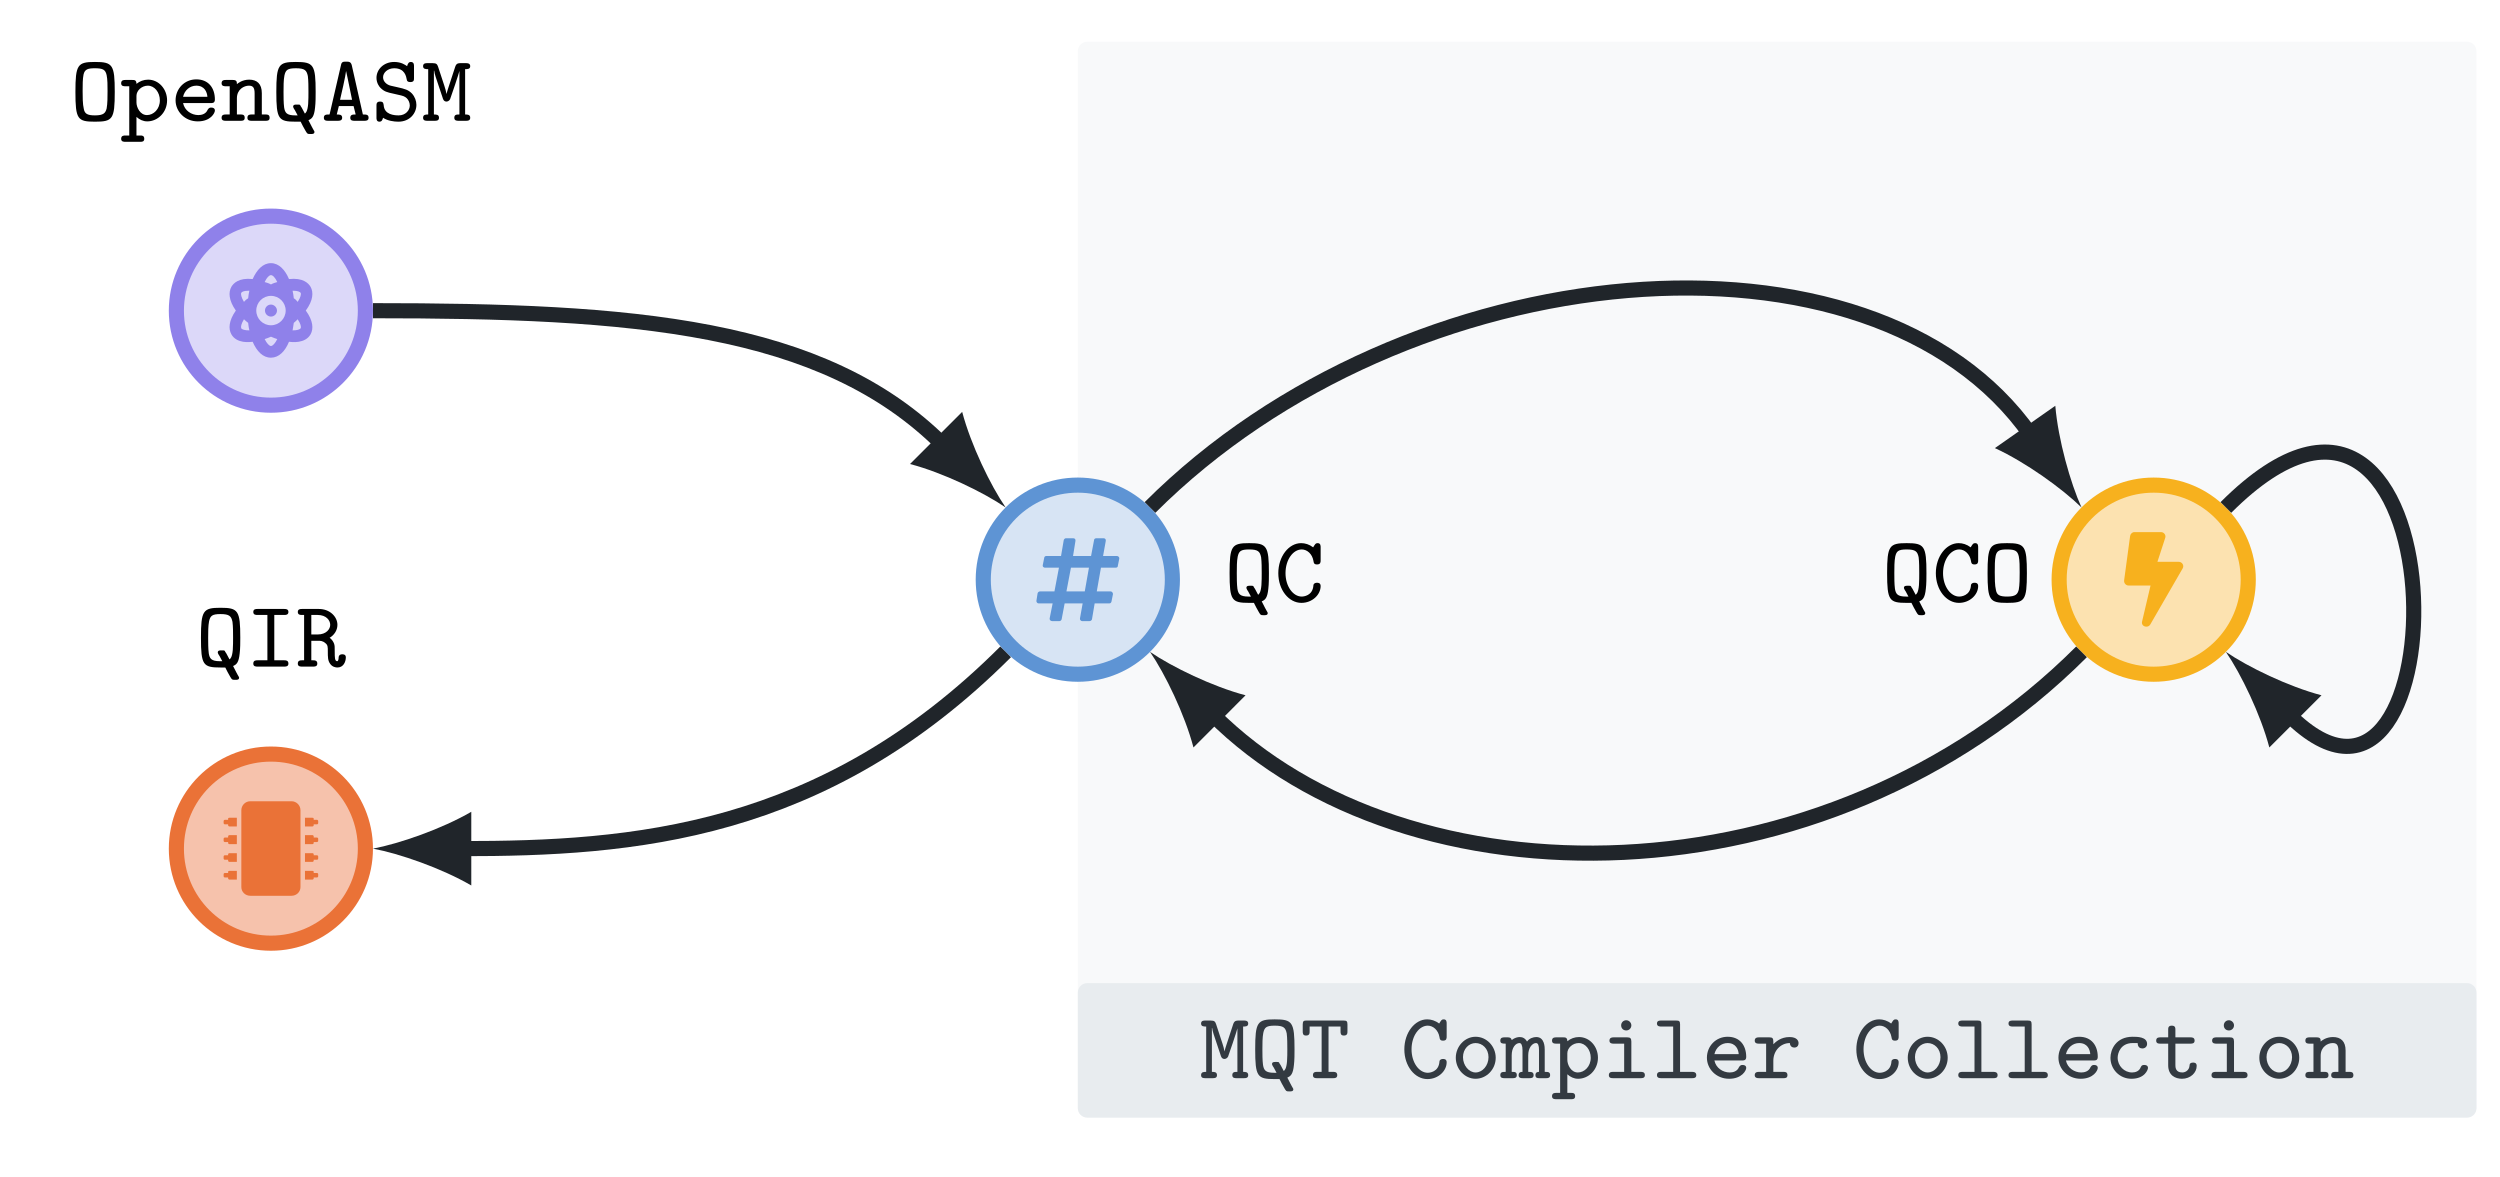
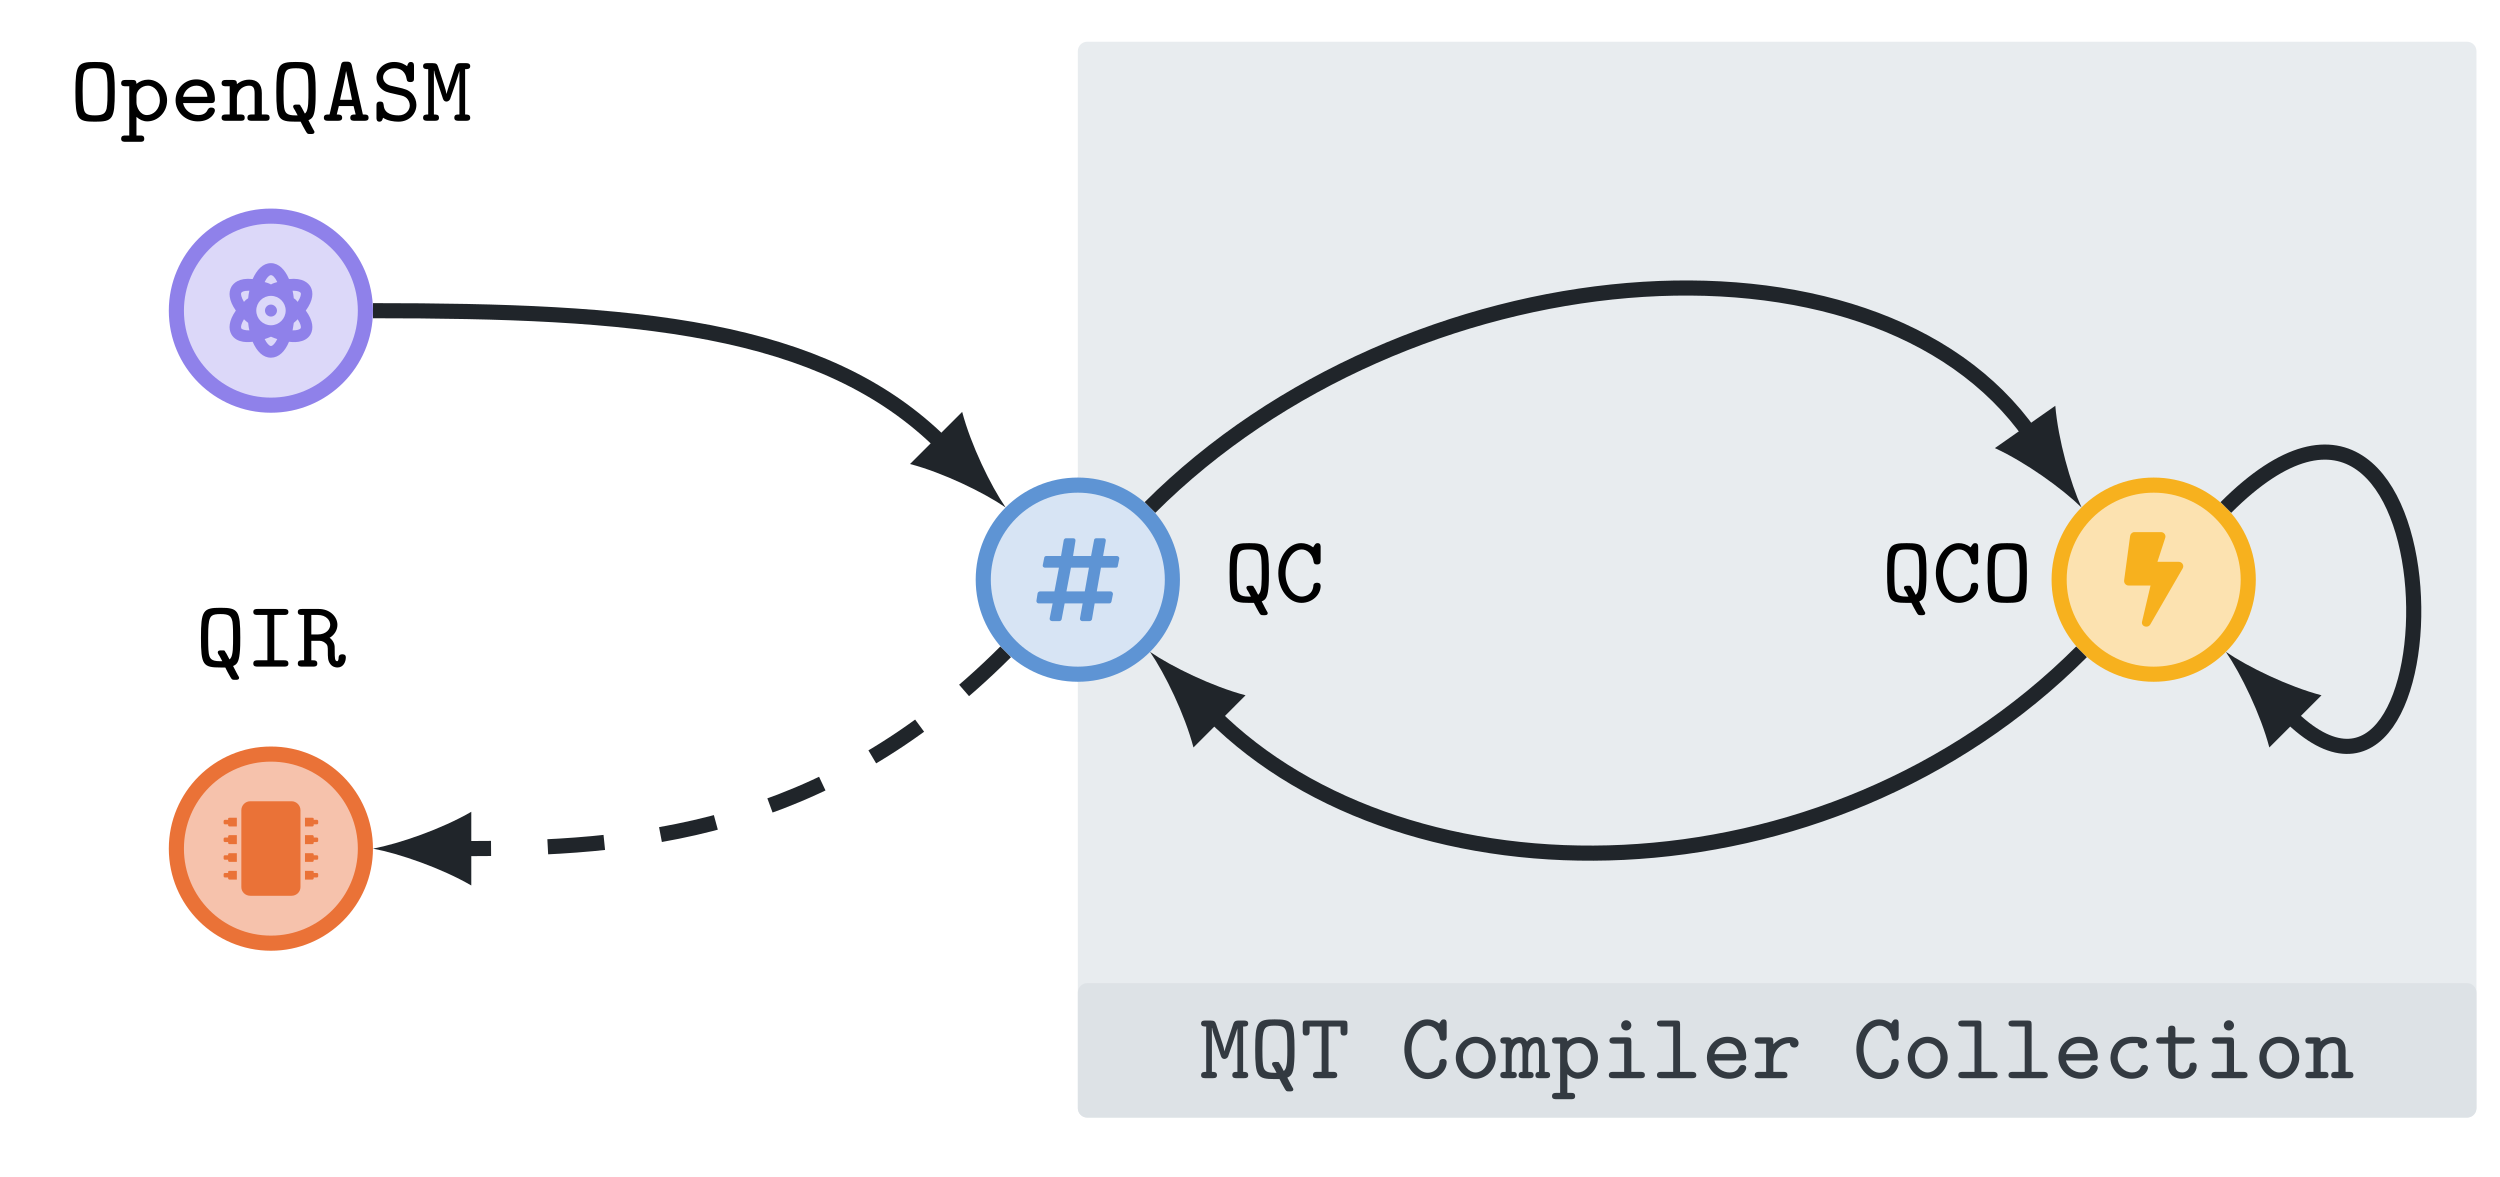
<svg xmlns="http://www.w3.org/2000/svg" xmlns:xlink="http://www.w3.org/1999/xlink" width="130.127pt" height="61.242pt" viewBox="0 0 130.127 61.242">
  <defs>
    <g>
      <g id="glyph-0-0">
        <path d="M 1.469 -1.953 C 1.469 -1.938 1.328 -1.547 1.297 -1.391 C 1.266 -1.547 1.25 -1.625 1.188 -1.812 L 0.859 -2.812 C 0.812 -2.938 0.781 -3 0.578 -3 L 0.297 -3 C 0.219 -3 0.078 -3 0.078 -2.844 C 0.078 -2.688 0.219 -2.688 0.344 -2.688 L 0.344 -0.328 C 0.219 -0.328 0.078 -0.328 0.078 -0.156 C 0.078 0 0.219 0 0.297 0 L 0.688 0 C 0.766 0 0.906 0 0.906 -0.156 C 0.906 -0.328 0.766 -0.328 0.641 -0.328 L 0.641 -2.609 L 0.656 -2.609 C 0.672 -2.484 0.688 -2.438 0.734 -2.281 L 1.094 -1.203 C 1.109 -1.156 1.141 -1 1.297 -1 C 1.344 -1 1.438 -1.031 1.484 -1.125 C 1.516 -1.188 1.969 -2.547 1.969 -2.594 L 1.969 -0.328 C 1.828 -0.328 1.703 -0.328 1.703 -0.156 C 1.703 0 1.844 0 1.922 0 L 2.312 0 C 2.391 0 2.531 0 2.531 -0.156 C 2.531 -0.328 2.391 -0.328 2.266 -0.328 L 2.266 -2.688 C 2.391 -2.688 2.531 -2.688 2.531 -2.844 C 2.531 -3 2.375 -3 2.312 -3 L 2.031 -3 C 1.922 -3 1.812 -3 1.75 -2.812 Z M 1.469 -1.953 " />
      </g>
      <g id="glyph-0-1">
        <path d="M 2.094 0.688 C 2.156 0.688 2.266 0.688 2.266 0.578 C 2.266 0.562 2.266 0.547 2.188 0.422 C 2.125 0.297 2.156 0.375 1.953 -0.031 C 2.141 -0.109 2.25 -0.219 2.297 -0.688 C 2.328 -0.938 2.328 -1.266 2.328 -1.5 C 2.328 -2.922 2.219 -3.062 1.297 -3.062 C 0.391 -3.062 0.281 -2.922 0.281 -1.5 C 0.281 -0.078 0.391 0.047 1.297 0.047 C 1.484 0.047 1.484 0.047 1.547 0.047 C 1.625 0.203 1.703 0.359 1.797 0.516 C 1.891 0.672 1.891 0.688 2.031 0.688 Z M 1.266 -0.281 C 0.812 -0.281 0.734 -0.422 0.688 -0.688 C 0.656 -0.922 0.656 -1.281 0.656 -1.5 C 0.656 -1.781 0.656 -2.125 0.703 -2.359 C 0.766 -2.641 0.859 -2.734 1.297 -2.734 C 1.766 -2.734 1.859 -2.625 1.922 -2.328 C 1.953 -2.094 1.953 -1.734 1.953 -1.5 C 1.953 -1.297 1.953 -1.109 1.938 -0.875 C 1.906 -0.484 1.812 -0.406 1.766 -0.375 C 1.562 -0.75 1.609 -0.688 1.547 -0.766 C 1.516 -0.844 1.5 -0.844 1.406 -0.844 L 1.328 -0.844 C 1.266 -0.844 1.156 -0.844 1.156 -0.734 C 1.156 -0.688 1.234 -0.562 1.25 -0.547 C 1.297 -0.469 1.297 -0.453 1.391 -0.281 Z M 1.266 -0.281 " />
      </g>
      <g id="glyph-0-2">
        <path d="M 1.484 -2.688 L 2.109 -2.688 L 2.109 -2.438 C 2.109 -2.344 2.109 -2.219 2.281 -2.219 C 2.469 -2.219 2.469 -2.344 2.469 -2.438 L 2.469 -2.797 C 2.469 -2.969 2.422 -3 2.266 -3 L 0.344 -3 C 0.203 -3 0.141 -2.984 0.141 -2.797 L 0.141 -2.438 C 0.141 -2.344 0.141 -2.219 0.312 -2.219 C 0.5 -2.219 0.5 -2.344 0.5 -2.438 L 0.5 -2.688 L 1.125 -2.688 L 1.125 -0.328 L 0.875 -0.328 C 0.812 -0.328 0.672 -0.328 0.672 -0.156 C 0.672 0 0.812 0 0.875 0 L 1.734 0 C 1.797 0 1.938 0 1.938 -0.156 C 1.938 -0.328 1.797 -0.328 1.734 -0.328 L 1.484 -0.328 Z M 1.484 -2.688 " />
      </g>
      <g id="glyph-0-3">
        <path d="M 2.406 -2.844 C 2.406 -2.922 2.406 -3.062 2.25 -3.062 C 2.141 -3.062 2.125 -3.016 2.016 -2.844 C 1.812 -3 1.594 -3.062 1.391 -3.062 C 0.75 -3.062 0.203 -2.375 0.203 -1.5 C 0.203 -0.625 0.75 0.047 1.406 0.047 C 1.969 0.047 2.406 -0.375 2.406 -0.828 C 2.406 -1 2.266 -1 2.219 -1 C 2.156 -1 2.047 -0.984 2.031 -0.875 C 2 -0.312 1.5 -0.281 1.422 -0.281 C 0.969 -0.281 0.578 -0.812 0.578 -1.5 C 0.578 -2.219 0.984 -2.734 1.422 -2.734 C 1.703 -2.734 1.969 -2.5 2.031 -2.141 C 2.047 -2.031 2.062 -1.953 2.219 -1.953 C 2.406 -1.953 2.406 -2.078 2.406 -2.172 Z M 2.406 -2.844 " />
      </g>
      <g id="glyph-0-4">
        <path d="M 2.344 -1.062 C 2.344 -1.656 1.875 -2.156 1.297 -2.156 C 0.734 -2.156 0.266 -1.656 0.266 -1.062 C 0.266 -0.453 0.75 0.031 1.297 0.031 C 1.859 0.031 2.344 -0.453 2.344 -1.062 Z M 1.297 -0.297 C 0.953 -0.297 0.641 -0.656 0.641 -1.094 C 0.641 -1.531 0.953 -1.828 1.297 -1.828 C 1.656 -1.828 1.969 -1.531 1.969 -1.094 C 1.969 -0.656 1.656 -0.297 1.297 -0.297 Z M 1.297 -0.297 " />
      </g>
      <g id="glyph-0-5">
        <path d="M 2.281 -1.484 C 2.281 -1.594 2.281 -2.141 1.844 -2.141 C 1.688 -2.141 1.484 -2.078 1.359 -1.906 C 1.266 -2.078 1.125 -2.141 0.984 -2.141 C 0.875 -2.141 0.719 -2.109 0.562 -1.984 C 0.531 -2.125 0.422 -2.125 0.344 -2.125 L 0.188 -2.125 C 0.109 -2.125 -0.031 -2.125 -0.031 -1.953 C -0.031 -1.797 0.094 -1.797 0.25 -1.797 L 0.25 -0.328 C 0.094 -0.328 -0.031 -0.328 -0.031 -0.156 C -0.031 0 0.109 0 0.188 0 L 0.625 0 C 0.688 0 0.828 0 0.828 -0.156 C 0.828 -0.328 0.719 -0.328 0.562 -0.328 L 0.562 -1.188 C 0.562 -1.594 0.766 -1.828 0.969 -1.828 C 1.062 -1.828 1.125 -1.703 1.125 -1.453 L 1.125 -0.328 C 1.062 -0.328 0.922 -0.328 0.922 -0.156 C 0.922 0 1.062 0 1.141 0 L 1.484 0 C 1.562 0 1.703 0 1.703 -0.156 C 1.703 -0.328 1.578 -0.328 1.422 -0.328 L 1.422 -1.188 C 1.422 -1.594 1.641 -1.828 1.828 -1.828 C 1.938 -1.828 1.984 -1.703 1.984 -1.453 L 1.984 -0.328 C 1.938 -0.328 1.797 -0.328 1.797 -0.156 C 1.797 0 1.922 0 2 0 L 2.359 0 C 2.422 0 2.562 0 2.562 -0.156 C 2.562 -0.328 2.453 -0.328 2.281 -0.328 Z M 2.281 -1.484 " />
      </g>
      <g id="glyph-0-6">
        <path d="M 1.047 1.094 C 1.125 1.094 1.25 1.094 1.25 0.938 C 1.25 0.766 1.125 0.766 1.047 0.766 L 0.844 0.766 L 0.844 -0.203 C 1 -0.062 1.188 0.031 1.406 0.031 C 1.953 0.031 2.438 -0.438 2.438 -1.062 C 2.438 -1.656 2 -2.141 1.453 -2.141 C 1.219 -2.141 1.016 -2.062 0.844 -1.922 C 0.844 -2.125 0.734 -2.125 0.625 -2.125 L 0.266 -2.125 C 0.188 -2.125 0.047 -2.125 0.047 -1.953 C 0.047 -1.797 0.188 -1.797 0.266 -1.797 L 0.469 -1.797 L 0.469 0.766 L 0.266 0.766 C 0.188 0.766 0.047 0.766 0.047 0.938 C 0.047 1.094 0.188 1.094 0.266 1.094 Z M 0.844 -1.297 C 0.844 -1.578 1.125 -1.828 1.438 -1.828 C 1.781 -1.828 2.062 -1.484 2.062 -1.062 C 2.062 -0.609 1.734 -0.297 1.391 -0.297 C 1.031 -0.297 0.844 -0.703 0.844 -0.953 Z M 0.844 -1.297 " />
      </g>
      <g id="glyph-0-7">
        <path d="M 1.562 -2.75 C 1.562 -2.891 1.438 -3.016 1.297 -3.016 C 1.141 -3.016 1.031 -2.891 1.031 -2.75 C 1.031 -2.594 1.141 -2.484 1.297 -2.484 C 1.438 -2.484 1.562 -2.594 1.562 -2.75 Z M 0.641 -2.125 C 0.578 -2.125 0.422 -2.125 0.422 -1.953 C 0.422 -1.797 0.578 -1.797 0.641 -1.797 L 1.188 -1.797 L 1.188 -0.328 L 0.609 -0.328 C 0.531 -0.328 0.391 -0.328 0.391 -0.156 C 0.391 0 0.531 0 0.609 0 L 2.047 0 C 2.125 0 2.266 0 2.266 -0.156 C 2.266 -0.328 2.125 -0.328 2.047 -0.328 L 1.562 -0.328 L 1.562 -1.906 C 1.562 -2.078 1.5 -2.125 1.344 -2.125 Z M 0.641 -2.125 " />
      </g>
      <g id="glyph-0-8">
        <path d="M 1.484 -2.797 C 1.484 -2.969 1.438 -3 1.281 -3 L 0.5 -3 C 0.422 -3 0.281 -3 0.281 -2.844 C 0.281 -2.688 0.438 -2.688 0.5 -2.688 L 1.125 -2.688 L 1.125 -0.328 L 0.5 -0.328 C 0.422 -0.328 0.281 -0.328 0.281 -0.156 C 0.281 0 0.438 0 0.5 0 L 2.109 0 C 2.188 0 2.328 0 2.328 -0.156 C 2.328 -0.328 2.172 -0.328 2.109 -0.328 L 1.484 -0.328 Z M 1.484 -2.797 " />
      </g>
      <g id="glyph-0-9">
        <path d="M 2.109 -0.922 C 2.188 -0.922 2.312 -0.922 2.312 -1.109 C 2.312 -1.703 1.984 -2.156 1.344 -2.156 C 0.734 -2.156 0.266 -1.672 0.266 -1.062 C 0.266 -0.484 0.75 0.031 1.422 0.031 C 2.094 0.031 2.312 -0.406 2.312 -0.531 C 2.312 -0.641 2.234 -0.688 2.125 -0.688 C 2.047 -0.688 2 -0.672 1.938 -0.578 C 1.844 -0.344 1.609 -0.297 1.453 -0.297 C 1.094 -0.297 0.734 -0.531 0.656 -0.922 Z M 0.656 -1.25 C 0.734 -1.594 1.016 -1.828 1.344 -1.828 C 1.781 -1.828 1.906 -1.484 1.922 -1.25 Z M 0.656 -1.25 " />
      </g>
      <g id="glyph-0-10">
        <path d="M 1.109 -0.906 C 1.109 -1.438 1.5 -1.828 1.969 -1.828 C 1.984 -1.625 2.125 -1.594 2.203 -1.594 C 2.328 -1.594 2.422 -1.672 2.422 -1.828 C 2.422 -1.938 2.344 -2.141 1.953 -2.141 C 1.5 -2.141 1.234 -1.891 1.109 -1.766 L 1.109 -1.906 C 1.109 -2.078 1.062 -2.125 0.906 -2.125 L 0.359 -2.125 C 0.297 -2.125 0.141 -2.125 0.141 -1.953 C 0.141 -1.797 0.297 -1.797 0.359 -1.797 L 0.734 -1.797 L 0.734 -0.328 L 0.359 -0.328 C 0.297 -0.328 0.141 -0.328 0.141 -0.156 C 0.141 0 0.297 0 0.359 0 L 1.641 0 C 1.719 0 1.844 0 1.844 -0.156 C 1.844 -0.328 1.719 -0.328 1.641 -0.328 L 1.109 -0.328 Z M 1.109 -0.906 " />
      </g>
      <g id="glyph-0-11">
        <path d="M 2.312 -0.531 C 2.312 -0.641 2.234 -0.688 2.125 -0.688 C 2.062 -0.688 1.984 -0.688 1.938 -0.578 C 1.859 -0.359 1.656 -0.297 1.484 -0.297 C 1.078 -0.297 0.734 -0.641 0.734 -1.062 C 0.734 -1.312 0.891 -1.828 1.516 -1.828 C 1.656 -1.828 1.734 -1.828 1.766 -1.828 C 1.781 -1.812 1.781 -1.812 1.781 -1.766 C 1.797 -1.625 1.891 -1.547 2.016 -1.547 C 2.172 -1.547 2.266 -1.656 2.266 -1.781 C 2.266 -2.156 1.75 -2.156 1.516 -2.156 C 0.641 -2.156 0.359 -1.484 0.359 -1.062 C 0.359 -0.469 0.828 0.031 1.453 0.031 C 2.156 0.031 2.312 -0.453 2.312 -0.531 Z M 2.312 -0.531 " />
      </g>
      <g id="glyph-0-12">
        <path d="M 1.125 -1.797 L 1.906 -1.797 C 1.984 -1.797 2.125 -1.797 2.125 -1.953 C 2.125 -2.125 1.984 -2.125 1.906 -2.125 L 1.125 -2.125 L 1.125 -2.516 C 1.125 -2.609 1.125 -2.734 0.938 -2.734 C 0.75 -2.734 0.75 -2.609 0.75 -2.516 L 0.75 -2.125 L 0.344 -2.125 C 0.266 -2.125 0.125 -2.125 0.125 -1.953 C 0.125 -1.797 0.266 -1.797 0.328 -1.797 L 0.75 -1.797 L 0.75 -0.672 C 0.75 -0.141 1.125 0.031 1.469 0.031 C 1.906 0.031 2.234 -0.281 2.234 -0.641 C 2.234 -0.812 2.094 -0.812 2.047 -0.812 C 1.922 -0.812 1.859 -0.766 1.859 -0.641 C 1.844 -0.438 1.672 -0.297 1.484 -0.297 C 1.125 -0.297 1.125 -0.578 1.125 -0.688 Z M 1.125 -1.797 " />
      </g>
      <g id="glyph-0-13">
        <path d="M 2.141 -1.438 C 2.141 -1.922 1.891 -2.141 1.484 -2.141 C 1.125 -2.141 0.891 -1.953 0.844 -1.906 C 0.844 -2.047 0.828 -2.125 0.625 -2.125 L 0.266 -2.125 C 0.188 -2.125 0.047 -2.125 0.047 -1.953 C 0.047 -1.797 0.188 -1.797 0.266 -1.797 L 0.469 -1.797 L 0.469 -0.328 L 0.266 -0.328 C 0.188 -0.328 0.047 -0.328 0.047 -0.156 C 0.047 0 0.188 0 0.266 0 L 1.047 0 C 1.125 0 1.25 0 1.25 -0.156 C 1.25 -0.328 1.125 -0.328 1.047 -0.328 L 0.844 -0.328 L 0.844 -1.172 C 0.844 -1.641 1.219 -1.828 1.469 -1.828 C 1.688 -1.828 1.766 -1.719 1.766 -1.422 L 1.766 -0.328 L 1.609 -0.328 C 1.531 -0.328 1.391 -0.328 1.391 -0.156 C 1.391 0 1.531 0 1.609 0 L 2.344 0 C 2.422 0 2.547 0 2.547 -0.156 C 2.547 -0.328 2.422 -0.328 2.344 -0.328 L 2.141 -0.328 Z M 2.141 -1.438 " />
      </g>
      <g id="glyph-0-14">
        <path d="M 2.328 -1.5 C 2.328 -2.922 2.219 -3.062 1.297 -3.062 C 0.391 -3.062 0.281 -2.922 0.281 -1.5 C 0.281 -0.078 0.391 0.047 1.297 0.047 C 2.219 0.047 2.328 -0.078 2.328 -1.5 Z M 1.297 -0.281 C 0.891 -0.281 0.766 -0.375 0.719 -0.609 C 0.656 -0.859 0.656 -1.266 0.656 -1.547 C 0.656 -1.875 0.656 -2.172 0.703 -2.406 C 0.766 -2.688 0.938 -2.734 1.297 -2.734 C 1.719 -2.734 1.844 -2.656 1.906 -2.375 C 1.953 -2.156 1.953 -1.812 1.953 -1.547 C 1.953 -1.266 1.953 -0.891 1.906 -0.641 C 1.844 -0.406 1.75 -0.281 1.297 -0.281 Z M 1.297 -0.281 " />
      </g>
      <g id="glyph-0-15">
        <path d="M 1.594 -2.891 C 1.547 -3.078 1.438 -3.078 1.297 -3.078 C 1.156 -3.078 1.062 -3.078 1.031 -2.891 L 0.438 -0.328 C 0.266 -0.328 0.141 -0.328 0.141 -0.156 C 0.141 0 0.281 0 0.359 0 L 0.875 0 C 0.938 0 1.094 0 1.094 -0.156 C 1.094 -0.328 0.953 -0.328 0.812 -0.328 L 0.922 -0.766 L 1.688 -0.766 L 1.797 -0.328 C 1.656 -0.328 1.516 -0.328 1.516 -0.156 C 1.516 0 1.656 0 1.734 0 L 2.25 0 C 2.328 0 2.469 0 2.469 -0.156 C 2.469 -0.328 2.344 -0.328 2.172 -0.328 Z M 1.609 -1.094 L 0.984 -1.094 C 1.031 -1.281 1.281 -2.375 1.297 -2.594 C 1.312 -2.5 1.344 -2.375 1.375 -2.234 Z M 1.609 -1.094 " />
      </g>
      <g id="glyph-0-16">
        <path d="M 2.219 -2.844 C 2.219 -2.922 2.219 -3.062 2.047 -3.062 C 1.969 -3.062 1.906 -3.016 1.859 -2.844 C 1.766 -2.906 1.562 -3.062 1.188 -3.062 C 0.641 -3.062 0.266 -2.672 0.266 -2.234 C 0.266 -1.953 0.422 -1.766 0.469 -1.719 C 0.672 -1.516 0.812 -1.484 1.172 -1.406 L 1.375 -1.359 C 1.656 -1.297 1.719 -1.281 1.844 -1.172 C 1.922 -1.094 2 -0.953 2 -0.797 C 2 -0.547 1.781 -0.281 1.422 -0.281 C 1.203 -0.281 0.672 -0.312 0.641 -0.812 C 0.625 -0.906 0.625 -1 0.453 -1 C 0.266 -1 0.266 -0.875 0.266 -0.781 L 0.266 -0.156 C 0.266 -0.094 0.266 0.047 0.422 0.047 C 0.484 0.047 0.562 0.031 0.609 -0.156 C 0.844 0 1.172 0.047 1.406 0.047 C 2 0.047 2.344 -0.391 2.344 -0.828 C 2.344 -1.031 2.266 -1.25 2.109 -1.422 C 1.922 -1.609 1.766 -1.656 1.344 -1.75 C 1.172 -1.781 1.031 -1.828 1 -1.828 C 0.812 -1.875 0.609 -2.031 0.609 -2.266 C 0.609 -2.5 0.844 -2.734 1.188 -2.734 C 1.75 -2.734 1.812 -2.297 1.844 -2.141 C 1.859 -2.016 1.984 -2.016 2.031 -2.016 C 2.219 -2.016 2.219 -2.125 2.219 -2.219 Z M 2.219 -2.844 " />
      </g>
      <g id="glyph-0-17">
        <path d="M 1.484 -2.688 L 2 -2.688 C 2.078 -2.688 2.219 -2.688 2.219 -2.844 C 2.219 -3 2.078 -3 2 -3 L 0.609 -3 C 0.531 -3 0.391 -3 0.391 -2.844 C 0.391 -2.688 0.531 -2.688 0.609 -2.688 L 1.125 -2.688 L 1.125 -0.328 L 0.609 -0.328 C 0.531 -0.328 0.391 -0.328 0.391 -0.156 C 0.391 0 0.531 0 0.609 0 L 2 0 C 2.078 0 2.219 0 2.219 -0.156 C 2.219 -0.328 2.078 -0.328 2 -0.328 L 1.484 -0.328 Z M 1.484 -2.688 " />
      </g>
      <g id="glyph-0-18">
        <path d="M 1.75 -1.5 C 1.969 -1.625 2.156 -1.875 2.156 -2.172 C 2.156 -2.594 1.766 -3 1.188 -3 L 0.312 -3 C 0.234 -3 0.094 -3 0.094 -2.844 C 0.094 -2.688 0.234 -2.688 0.312 -2.688 L 0.422 -2.688 L 0.422 -0.328 L 0.312 -0.328 C 0.234 -0.328 0.094 -0.328 0.094 -0.156 C 0.094 0 0.234 0 0.312 0 L 0.891 0 C 0.969 0 1.109 0 1.109 -0.156 C 1.109 -0.328 0.969 -0.328 0.891 -0.328 L 0.797 -0.328 L 0.797 -1.344 L 1.156 -1.344 C 1.266 -1.344 1.391 -1.344 1.531 -1.219 C 1.656 -1.125 1.656 -1.016 1.656 -0.812 C 1.656 -0.484 1.656 -0.312 1.781 -0.141 C 1.891 0.016 2.062 0.047 2.156 0.047 C 2.469 0.047 2.594 -0.25 2.594 -0.484 C 2.594 -0.641 2.453 -0.641 2.406 -0.641 C 2.375 -0.641 2.234 -0.641 2.219 -0.484 C 2.219 -0.453 2.219 -0.281 2.141 -0.281 C 2.016 -0.281 2.016 -0.5 2.016 -0.734 C 2.016 -1.047 2.016 -1.078 1.984 -1.188 C 1.938 -1.312 1.859 -1.422 1.75 -1.5 Z M 1.125 -1.672 L 0.797 -1.672 L 0.797 -2.688 L 1.125 -2.688 C 1.578 -2.688 1.781 -2.406 1.781 -2.172 C 1.781 -1.953 1.578 -1.672 1.125 -1.672 Z M 1.125 -1.672 " />
      </g>
      <g id="glyph-1-0">
        <path d="M 2.156 -2.156 C 1.984 -2.156 1.844 -2.016 1.844 -1.844 C 1.844 -1.672 1.984 -1.531 2.156 -1.531 C 2.328 -1.531 2.469 -1.672 2.469 -1.844 C 2.469 -2.016 2.312 -2.156 2.156 -2.156 Z M 4.219 -3.078 C 4.109 -3.266 3.828 -3.562 3.094 -3.484 C 2.891 -3.969 2.562 -4.312 2.156 -4.312 C 1.734 -4.312 1.422 -3.969 1.203 -3.484 C 0.484 -3.562 0.203 -3.266 0.094 -3.078 C -0.062 -2.797 -0.047 -2.375 0.328 -1.844 C -0.047 -1.312 -0.062 -0.891 0.094 -0.609 C 0.375 -0.109 1.062 -0.203 1.203 -0.219 C 1.422 0.281 1.734 0.609 2.156 0.609 C 2.562 0.609 2.891 0.281 3.094 -0.219 C 3.234 -0.203 3.938 -0.109 4.219 -0.609 C 4.375 -0.891 4.359 -1.312 3.969 -1.844 C 4.359 -2.375 4.375 -2.797 4.219 -3.078 Z M 0.609 -0.922 C 0.578 -1 0.609 -1.156 0.75 -1.391 C 0.812 -1.328 0.891 -1.266 0.969 -1.203 C 0.984 -1.062 1 -0.938 1.031 -0.812 C 0.797 -0.812 0.641 -0.859 0.609 -0.922 Z M 0.969 -2.484 C 0.891 -2.438 0.812 -2.375 0.75 -2.297 C 0.609 -2.531 0.578 -2.703 0.609 -2.766 C 0.641 -2.828 0.766 -2.875 0.969 -2.875 C 0.984 -2.875 1.016 -2.875 1.031 -2.875 C 1 -2.75 0.984 -2.625 0.969 -2.484 Z M 2.156 -3.688 C 2.25 -3.688 2.375 -3.562 2.484 -3.328 C 2.375 -3.297 2.266 -3.266 2.156 -3.203 C 2.047 -3.266 1.938 -3.297 1.828 -3.328 C 1.938 -3.562 2.062 -3.688 2.156 -3.688 Z M 2.156 0 C 2.062 0 1.938 -0.141 1.828 -0.359 C 1.938 -0.391 2.047 -0.438 2.156 -0.484 C 2.266 -0.438 2.375 -0.391 2.484 -0.359 C 2.375 -0.141 2.25 0 2.156 0 Z M 2.156 -1.078 C 1.734 -1.078 1.391 -1.422 1.391 -1.844 C 1.391 -2.266 1.734 -2.609 2.156 -2.609 C 2.578 -2.609 2.922 -2.266 2.922 -1.844 C 2.922 -1.422 2.578 -1.078 2.156 -1.078 Z M 3.703 -0.922 C 3.656 -0.859 3.516 -0.812 3.281 -0.812 C 3.297 -0.938 3.328 -1.062 3.344 -1.203 C 3.422 -1.266 3.484 -1.328 3.547 -1.391 C 3.703 -1.156 3.734 -1 3.703 -0.922 Z M 3.547 -2.297 C 3.484 -2.375 3.422 -2.438 3.344 -2.484 C 3.328 -2.625 3.312 -2.75 3.281 -2.875 C 3.297 -2.875 3.312 -2.875 3.328 -2.875 C 3.531 -2.875 3.656 -2.828 3.703 -2.766 C 3.734 -2.703 3.703 -2.531 3.547 -2.297 Z M 3.547 -2.297 " />
      </g>
      <g id="glyph-1-1">
        <path d="M 2.844 -2.766 L 1.734 -2.766 L 2.141 -4.016 C 2.188 -4.156 2.078 -4.312 1.922 -4.312 L 0.531 -4.312 C 0.422 -4.312 0.328 -4.219 0.312 -4.109 L 0 -1.797 C -0.016 -1.656 0.094 -1.531 0.234 -1.531 L 1.375 -1.531 L 0.938 0.328 C 0.891 0.484 1 0.609 1.156 0.609 C 1.234 0.609 1.312 0.578 1.359 0.5 L 3.047 -2.422 C 3.141 -2.578 3.016 -2.766 2.844 -2.766 Z M 2.844 -2.766 " />
      </g>
      <g id="glyph-2-0">
        <path d="M 4 -3.844 C 4 -4.094 3.797 -4.312 3.531 -4.312 L 1.391 -4.312 C 1.125 -4.312 0.922 -4.094 0.922 -3.844 L 0.922 0.156 C 0.922 0.406 1.125 0.609 1.391 0.609 L 3.531 0.609 C 3.797 0.609 4 0.406 4 0.156 Z M 4.922 -3.281 C 4.922 -3.312 4.891 -3.344 4.859 -3.344 L 4.688 -3.344 L 4.688 -3.406 C 4.688 -3.438 4.656 -3.453 4.625 -3.453 L 4.234 -3.453 L 4.234 -3 L 4.625 -3 C 4.656 -3 4.688 -3.031 4.688 -3.062 L 4.688 -3.109 L 4.859 -3.109 C 4.891 -3.109 4.922 -3.141 4.922 -3.172 Z M 4.922 -2.359 C 4.922 -2.391 4.891 -2.422 4.859 -2.422 L 4.688 -2.422 L 4.688 -2.484 C 4.688 -2.516 4.656 -2.547 4.625 -2.547 L 4.234 -2.547 L 4.234 -2.078 L 4.625 -2.078 C 4.656 -2.078 4.688 -2.109 4.688 -2.141 L 4.688 -2.188 L 4.859 -2.188 C 4.891 -2.188 4.922 -2.219 4.922 -2.25 Z M 4.922 -1.438 C 4.922 -1.469 4.891 -1.5 4.859 -1.5 L 4.688 -1.5 L 4.688 -1.562 C 4.688 -1.578 4.656 -1.609 4.625 -1.609 L 4.234 -1.609 L 4.234 -1.156 L 4.625 -1.156 C 4.656 -1.156 4.688 -1.188 4.688 -1.203 L 4.688 -1.266 L 4.859 -1.266 C 4.891 -1.266 4.922 -1.297 4.922 -1.328 Z M 4.922 -0.516 C 4.922 -0.547 4.891 -0.578 4.859 -0.578 L 4.688 -0.578 L 4.688 -0.641 C 4.688 -0.672 4.656 -0.688 4.625 -0.688 L 4.234 -0.688 L 4.234 -0.234 L 4.625 -0.234 C 4.656 -0.234 4.688 -0.266 4.688 -0.297 L 4.688 -0.344 L 4.859 -0.344 C 4.891 -0.344 4.922 -0.375 4.922 -0.406 Z M 0.297 -0.688 C 0.266 -0.688 0.234 -0.672 0.234 -0.641 L 0.234 -0.578 L 0.062 -0.578 C 0.031 -0.578 0 -0.547 0 -0.516 L 0 -0.406 C 0 -0.375 0.031 -0.344 0.062 -0.344 L 0.234 -0.344 L 0.234 -0.297 C 0.234 -0.266 0.266 -0.234 0.297 -0.234 L 0.688 -0.234 L 0.688 -0.688 Z M 0.297 -1.609 C 0.266 -1.609 0.234 -1.578 0.234 -1.562 L 0.234 -1.5 L 0.062 -1.5 C 0.031 -1.5 0 -1.469 0 -1.438 L 0 -1.328 C 0 -1.297 0.031 -1.266 0.062 -1.266 L 0.234 -1.266 L 0.234 -1.203 C 0.234 -1.188 0.266 -1.156 0.297 -1.156 L 0.688 -1.156 L 0.688 -1.609 Z M 0.297 -2.547 C 0.266 -2.547 0.234 -2.516 0.234 -2.484 L 0.234 -2.422 L 0.062 -2.422 C 0.031 -2.422 0 -2.391 0 -2.359 L 0 -2.25 C 0 -2.219 0.031 -2.188 0.062 -2.188 L 0.234 -2.188 L 0.234 -2.141 C 0.234 -2.109 0.266 -2.078 0.297 -2.078 L 0.688 -2.078 L 0.688 -2.547 Z M 0.297 -3.453 C 0.266 -3.453 0.234 -3.438 0.234 -3.406 L 0.234 -3.344 L 0.062 -3.344 C 0.031 -3.344 0 -3.312 0 -3.281 L 0 -3.172 C 0 -3.141 0.031 -3.109 0.062 -3.109 L 0.234 -3.109 L 0.234 -3.062 C 0.234 -3.031 0.266 -3 0.297 -3 L 0.688 -3 L 0.688 -3.453 Z M 0.297 -3.453 " />
      </g>
      <g id="glyph-3-0">
        <path d="M 4.234 -2.547 L 4.312 -2.938 C 4.328 -3 4.266 -3.078 4.188 -3.078 L 3.469 -3.078 L 3.609 -3.859 C 3.625 -3.938 3.578 -4 3.5 -4 L 3.109 -4 C 3.047 -4 3 -3.953 3 -3.906 L 2.844 -3.078 L 1.906 -3.078 L 2.031 -3.859 C 2.047 -3.938 2 -4 1.922 -4 L 1.531 -4 C 1.484 -4 1.438 -3.953 1.422 -3.906 L 1.281 -3.078 L 0.516 -3.078 C 0.453 -3.078 0.406 -3.031 0.406 -2.984 L 0.328 -2.594 C 0.312 -2.531 0.375 -2.469 0.438 -2.469 L 1.172 -2.469 L 0.938 -1.234 L 0.188 -1.234 C 0.125 -1.234 0.078 -1.188 0.062 -1.141 L 0 -0.75 C -0.016 -0.688 0.047 -0.609 0.109 -0.609 L 0.844 -0.609 L 0.688 0.172 C 0.672 0.234 0.734 0.312 0.812 0.312 L 1.203 0.312 C 1.25 0.312 1.297 0.266 1.312 0.219 L 1.469 -0.609 L 2.406 -0.609 L 2.266 0.172 C 2.25 0.234 2.312 0.312 2.375 0.312 L 2.766 0.312 C 2.828 0.312 2.875 0.266 2.891 0.219 L 3.031 -0.609 L 3.797 -0.609 C 3.859 -0.609 3.891 -0.656 3.906 -0.703 L 3.984 -1.094 C 3.984 -1.156 3.938 -1.234 3.859 -1.234 L 3.141 -1.234 L 3.359 -2.469 L 4.125 -2.469 C 4.188 -2.469 4.234 -2.5 4.234 -2.547 Z M 2.516 -1.234 L 1.562 -1.234 L 1.797 -2.469 L 2.734 -2.469 Z M 2.516 -1.234 " />
      </g>
    </g>
    <clipPath id="clip-0">
      <path clip-rule="nonzero" d="M 56 2 L 128.898 2 L 128.898 59 L 56 59 Z M 56 2 " />
    </clipPath>
    <clipPath id="clip-1">
      <path clip-rule="nonzero" d="M 56 51 L 128.898 51 L 128.898 59 L 56 59 Z M 56 51 " />
    </clipPath>
    <clipPath id="clip-2">
      <path clip-rule="nonzero" d="M 0.363 0 L 31 0 L 31 33 L 0.363 33 Z M 0.363 0 " />
    </clipPath>
    <clipPath id="clip-3">
      <path clip-rule="nonzero" d="M 0.363 28 L 31 28 L 31 60.492 L 0.363 60.492 Z M 0.363 28 " />
    </clipPath>
    <clipPath id="clip-4">
      <path clip-rule="nonzero" d="M 96 14 L 128.898 14 L 128.898 47 L 96 47 Z M 96 14 " />
    </clipPath>
    <clipPath id="clip-5">
      <path clip-rule="nonzero" d="M 104 12 L 128.898 12 L 128.898 50 L 104 50 Z M 104 12 " />
    </clipPath>
  </defs>
  <g clip-path="url(#clip-0)">
-     <path fill-rule="nonzero" fill="rgb(97.255%, 97.646%, 98.039%)" fill-opacity="1" d="M 56.102 57.68 L 56.102 2.664 C 56.102 2.391 56.32 2.172 56.594 2.172 L 128.41 2.172 C 128.68 2.172 128.902 2.391 128.902 2.664 L 128.902 57.68 C 128.902 57.953 128.68 58.172 128.41 58.172 L 56.594 58.172 C 56.32 58.172 56.102 57.953 56.102 57.68 Z M 56.102 57.68 " />
+     <path fill-rule="nonzero" fill="rgb(90.979%, 92.548%, 93.726%)" fill-opacity="1" d="M 56.102 57.68 L 56.102 2.664 C 56.102 2.391 56.32 2.172 56.594 2.172 L 128.41 2.172 C 128.68 2.172 128.902 2.391 128.902 2.664 L 128.902 57.68 C 128.902 57.953 128.68 58.172 128.41 58.172 L 56.594 58.172 C 56.32 58.172 56.102 57.953 56.102 57.68 Z M 56.102 57.68 " />
  </g>
  <g clip-path="url(#clip-1)">
-     <path fill-rule="nonzero" fill="rgb(90.979%, 92.548%, 93.726%)" fill-opacity="1" d="M 56.102 57.68 L 56.102 51.664 C 56.102 51.391 56.32 51.172 56.594 51.172 L 128.41 51.172 C 128.68 51.172 128.902 51.391 128.902 51.664 L 128.902 57.68 C 128.902 57.953 128.68 58.172 128.41 58.172 L 56.594 58.172 C 56.32 58.172 56.102 57.953 56.102 57.68 Z M 56.102 57.68 " />
+     <path fill-rule="nonzero" fill="rgb(86.667%, 88.628%, 90.195%)" fill-opacity="1" d="M 56.102 57.68 L 56.102 51.664 C 56.102 51.391 56.32 51.172 56.594 51.172 L 128.41 51.172 C 128.68 51.172 128.902 51.391 128.902 51.664 L 128.902 57.68 C 128.902 57.953 128.68 58.172 128.41 58.172 L 56.594 58.172 C 56.32 58.172 56.102 57.953 56.102 57.68 Z M 56.102 57.68 " />
  </g>
  <g fill="rgb(20%, 22.745%, 25.49%)" fill-opacity="1">
    <use xlink:href="#glyph-0-0" x="62.439" y="56.12" />
    <use xlink:href="#glyph-0-1" x="65.053" y="56.12" />
    <use xlink:href="#glyph-0-2" x="67.667" y="56.12" />
  </g>
  <g fill="rgb(20%, 22.745%, 25.49%)" fill-opacity="1">
    <use xlink:href="#glyph-0-3" x="72.894" y="56.12" />
    <use xlink:href="#glyph-0-4" x="75.509" y="56.12" />
    <use xlink:href="#glyph-0-5" x="78.123" y="56.12" />
    <use xlink:href="#glyph-0-6" x="80.737" y="56.12" />
    <use xlink:href="#glyph-0-7" x="83.351" y="56.12" />
    <use xlink:href="#glyph-0-8" x="85.965" y="56.12" />
    <use xlink:href="#glyph-0-9" x="88.58" y="56.12" />
    <use xlink:href="#glyph-0-10" x="91.194" y="56.12" />
  </g>
  <g fill="rgb(20%, 22.745%, 25.49%)" fill-opacity="1">
    <use xlink:href="#glyph-0-3" x="96.421" y="56.12" />
    <use xlink:href="#glyph-0-4" x="99.035" y="56.12" />
    <use xlink:href="#glyph-0-8" x="101.649" y="56.12" />
    <use xlink:href="#glyph-0-8" x="104.263" y="56.12" />
    <use xlink:href="#glyph-0-9" x="106.878" y="56.12" />
    <use xlink:href="#glyph-0-11" x="109.492" y="56.12" />
    <use xlink:href="#glyph-0-12" x="112.106" y="56.12" />
    <use xlink:href="#glyph-0-7" x="114.72" y="56.12" />
    <use xlink:href="#glyph-0-4" x="117.334" y="56.12" />
    <use xlink:href="#glyph-0-13" x="119.949" y="56.12" />
  </g>
  <path fill-rule="nonzero" fill="rgb(86.275%, 84.705%, 97.646%)" fill-opacity="1" d="M 19.02 16.172 C 19.02 13.453 16.816 11.25 14.102 11.25 C 11.383 11.25 9.18 13.453 9.18 16.172 C 9.18 18.891 11.383 21.09 14.102 21.09 C 16.816 21.09 19.02 18.891 19.02 16.172 Z M 19.02 16.172 " />
  <g clip-path="url(#clip-2)">
    <path fill="none" stroke-width="0.797" stroke-linecap="butt" stroke-linejoin="miter" stroke="rgb(56.078%, 50.586%, 91.765%)" stroke-opacity="1" stroke-miterlimit="10" d="M 19.153 -14.174 C 19.153 -11.422 16.923 -9.191 14.174 -9.191 C 11.422 -9.191 9.192 -11.422 9.192 -14.174 C 9.192 -16.926 11.422 -19.153 14.174 -19.153 C 16.923 -19.153 19.153 -16.926 19.153 -14.174 Z M 19.153 -14.174 " transform="matrix(0.987774, 0, 0, -0.987774, 0.100555, 2.171128)" />
  </g>
  <g fill="rgb(56.078%, 50.586%, 91.765%)" fill-opacity="1">
    <use xlink:href="#glyph-1-0" x="11.948" y="18.009" />
  </g>
  <g fill="rgb(0%, 0%, 0%)" fill-opacity="1">
    <use xlink:href="#glyph-0-14" x="3.645" y="6.287" />
    <use xlink:href="#glyph-0-6" x="6.259" y="6.287" />
    <use xlink:href="#glyph-0-9" x="8.873" y="6.287" />
    <use xlink:href="#glyph-0-13" x="11.487" y="6.287" />
    <use xlink:href="#glyph-0-1" x="14.102" y="6.287" />
    <use xlink:href="#glyph-0-15" x="16.716" y="6.287" />
    <use xlink:href="#glyph-0-16" x="19.33" y="6.287" />
    <use xlink:href="#glyph-0-0" x="21.944" y="6.287" />
  </g>
  <path fill-rule="nonzero" fill="rgb(96.471%, 76.076%, 67.45%)" fill-opacity="1" d="M 19.02 44.172 C 19.02 41.453 16.816 39.25 14.102 39.25 C 11.383 39.25 9.18 41.453 9.18 44.172 C 9.18 46.891 11.383 49.094 14.102 49.094 C 16.816 49.094 19.02 46.891 19.02 44.172 Z M 19.02 44.172 " />
  <g clip-path="url(#clip-3)">
    <path fill="none" stroke-width="0.797" stroke-linecap="butt" stroke-linejoin="miter" stroke="rgb(91.765%, 44.707%, 21.57%)" stroke-opacity="1" stroke-miterlimit="10" d="M 19.153 -42.521 C 19.153 -39.768 16.923 -37.538 14.174 -37.538 C 11.422 -37.538 9.192 -39.768 9.192 -42.521 C 9.192 -45.273 11.422 -47.503 14.174 -47.503 C 16.923 -47.503 19.153 -45.273 19.153 -42.521 Z M 19.153 -42.521 " transform="matrix(0.987774, 0, 0, -0.987774, 0.100555, 2.171128)" />
  </g>
  <g fill="rgb(91.765%, 44.707%, 21.57%)" fill-opacity="1">
    <use xlink:href="#glyph-2-0" x="11.64" y="46.017" />
  </g>
  <g fill="rgb(0%, 0%, 0%)" fill-opacity="1">
    <use xlink:href="#glyph-0-1" x="10.179" y="34.697" />
    <use xlink:href="#glyph-0-17" x="12.793" y="34.697" />
    <use xlink:href="#glyph-0-18" x="15.407" y="34.697" />
  </g>
  <path fill-rule="nonzero" fill="rgb(84.314%, 89.412%, 95.685%)" fill-opacity="1" stroke-width="0.797" stroke-linecap="butt" stroke-linejoin="miter" stroke="rgb(36.864%, 58.037%, 83.138%)" stroke-opacity="1" stroke-miterlimit="10" d="M 61.677 -28.347 C 61.677 -25.595 59.447 -23.365 56.694 -23.365 C 53.942 -23.365 51.711 -25.595 51.711 -28.347 C 51.711 -31.1 53.942 -33.33 56.694 -33.33 C 59.447 -33.33 61.677 -31.1 61.677 -28.347 Z M 61.677 -28.347 " transform="matrix(0.987774, 0, 0, -0.987774, 0.100555, 2.171128)" />
  <g fill="rgb(36.864%, 58.037%, 83.138%)" fill-opacity="1">
    <use xlink:href="#glyph-3-0" x="53.947" y="32.017" />
  </g>
  <g fill="rgb(0%, 0%, 0%)" fill-opacity="1">
    <use xlink:href="#glyph-0-1" x="63.72" y="31.333" />
    <use xlink:href="#glyph-0-3" x="66.334" y="31.333" />
  </g>
  <path fill-rule="nonzero" fill="rgb(98.824%, 88.628%, 69.019%)" fill-opacity="1" d="M 117.023 30.172 C 117.023 27.453 114.82 25.25 112.102 25.25 C 109.383 25.25 107.18 27.453 107.18 30.172 C 107.18 32.891 109.383 35.094 112.102 35.094 C 114.82 35.094 117.023 32.891 117.023 30.172 Z M 117.023 30.172 " />
  <g clip-path="url(#clip-4)">
    <path fill="none" stroke-width="0.797" stroke-linecap="butt" stroke-linejoin="miter" stroke="rgb(96.863%, 69.411%, 11.765%)" stroke-opacity="1" stroke-miterlimit="10" d="M 118.37 -28.347 C 118.37 -25.595 116.14 -23.365 113.387 -23.365 C 110.635 -23.365 108.404 -25.595 108.404 -28.347 C 108.404 -31.1 110.635 -33.33 113.387 -33.33 C 116.14 -33.33 118.37 -31.1 118.37 -28.347 Z M 118.37 -28.347 " transform="matrix(0.987774, 0, 0, -0.987774, 0.100555, 2.171128)" />
  </g>
  <g fill="rgb(96.863%, 69.411%, 11.765%)" fill-opacity="1">
    <use xlink:href="#glyph-1-1" x="110.562" y="32.009" />
  </g>
  <g fill="rgb(0%, 0%, 0%)" fill-opacity="1">
    <use xlink:href="#glyph-0-1" x="97.945" y="31.333" />
    <use xlink:href="#glyph-0-3" x="100.559" y="31.333" />
    <use xlink:href="#glyph-0-14" x="103.173" y="31.333" />
  </g>
  <path fill="none" stroke-width="0.797" stroke-linecap="butt" stroke-linejoin="miter" stroke="rgb(12.549%, 14.51%, 16.472%)" stroke-opacity="1" stroke-miterlimit="10" d="M 19.553 -14.174 C 33.192 -14.174 43.249 -14.902 49.592 -21.245 " transform="matrix(0.987774, 0, 0, -0.987774, 0.100555, 2.171128)" />
  <path fill-rule="nonzero" fill="rgb(12.549%, 14.51%, 16.472%)" fill-opacity="1" d="M 52.344 26.414 C 51.559 25.27 50.535 23.156 50.082 21.438 L 47.367 24.152 C 49.086 24.605 51.199 25.629 52.344 26.414 " />
  <path fill="none" stroke-width="0.797" stroke-linecap="butt" stroke-linejoin="miter" stroke="rgb(12.549%, 14.51%, 16.472%)" stroke-opacity="1" stroke-miterlimit="10" d="M 60.498 -24.543 C 74.035 -11.006 98.605 -8.863 106.91 -20.723 " transform="matrix(0.987774, 0, 0, -0.987774, 0.100555, 2.171128)" />
  <path fill-rule="nonzero" fill="rgb(12.549%, 14.51%, 16.472%)" fill-opacity="1" d="M 108.344 26.414 C 107.77 25.148 107.129 22.891 106.98 21.121 L 103.836 23.324 C 105.449 24.066 107.352 25.441 108.344 26.414 " />
  <g clip-path="url(#clip-5)">
    <path fill="none" stroke-width="0.797" stroke-linecap="butt" stroke-linejoin="miter" stroke="rgb(12.549%, 14.51%, 16.472%)" stroke-opacity="1" stroke-miterlimit="10" d="M 117.192 -24.543 C 129.779 -11.956 129.779 -44.739 120.49 -35.45 " transform="matrix(0.987774, 0, 0, -0.987774, 0.100555, 2.171128)" />
  </g>
  <path fill-rule="nonzero" fill="rgb(12.549%, 14.51%, 16.472%)" fill-opacity="1" d="M 115.859 33.93 C 116.645 35.074 117.668 37.188 118.121 38.906 L 120.836 36.191 C 119.117 35.738 117.004 34.715 115.859 33.93 " />
  <path fill="none" stroke-width="0.797" stroke-linecap="butt" stroke-linejoin="miter" stroke="rgb(12.549%, 14.51%, 16.472%)" stroke-opacity="1" stroke-miterlimit="10" d="M 109.583 -32.152 C 96.046 -45.688 74.035 -45.688 63.797 -35.45 " transform="matrix(0.987774, 0, 0, -0.987774, 0.100555, 2.171128)" />
  <path fill-rule="nonzero" fill="rgb(12.549%, 14.51%, 16.472%)" fill-opacity="1" d="M 59.859 33.93 C 60.645 35.074 61.668 37.188 62.121 38.906 L 64.832 36.191 C 63.117 35.738 61.004 34.715 59.859 33.93 " />
-   <path fill="none" stroke-width="0.797" stroke-linecap="butt" stroke-linejoin="miter" stroke="rgb(12.549%, 14.51%, 16.472%)" stroke-opacity="1" stroke-miterlimit="10" d="M 52.89 -32.152 C 43.249 -41.793 33.192 -42.521 24.215 -42.521 " transform="matrix(0.987774, 0, 0, -0.987774, 0.100555, 2.171128)" />
+   <path fill="none" stroke-width="0.797" stroke-linecap="butt" stroke-linejoin="miter" stroke="rgb(12.549%, 14.51%, 16.472%)" stroke-opacity="1" stroke-dasharray="2.989 2.989" stroke-miterlimit="10" d="M 52.89 -32.152 C 43.249 -41.793 33.192 -42.521 24.215 -42.521 " transform="matrix(0.987774, 0, 0, -0.987774, 0.100555, 2.171128)" />
  <path fill-rule="nonzero" fill="rgb(12.549%, 14.51%, 16.472%)" fill-opacity="1" d="M 19.414 44.172 C 20.781 44.426 22.996 45.195 24.531 46.09 L 24.531 42.254 C 22.996 43.148 20.781 43.914 19.414 44.172 " />
</svg>
